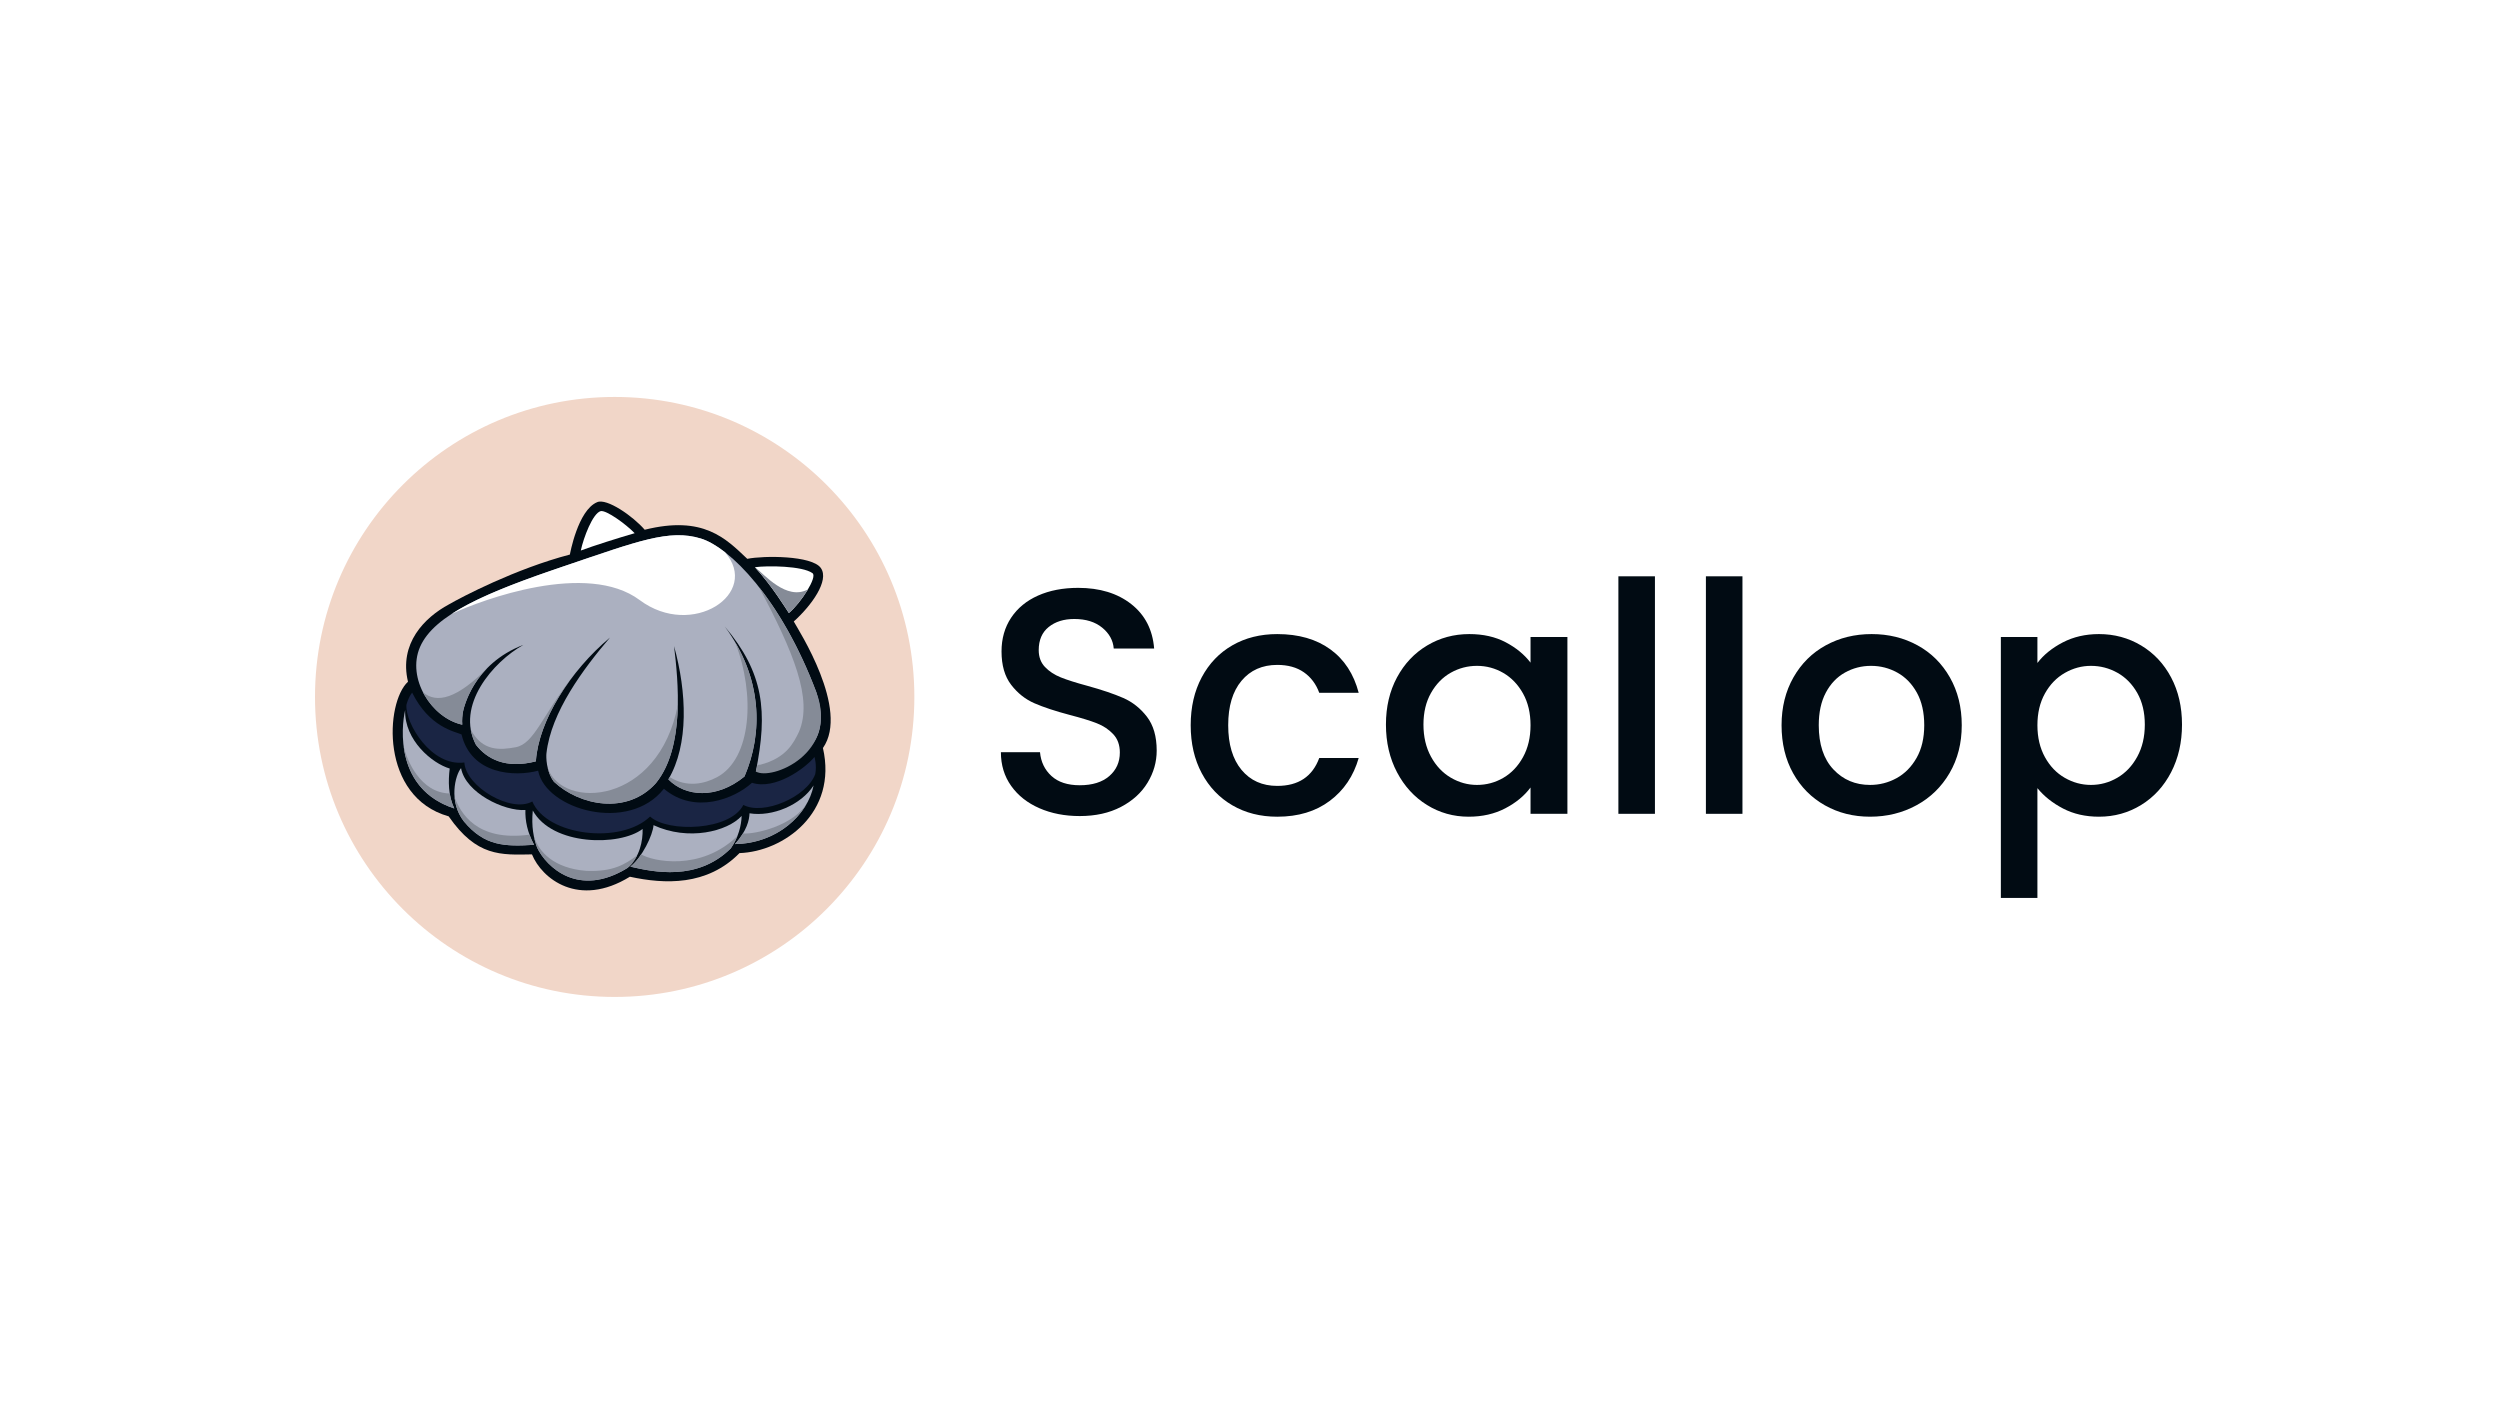
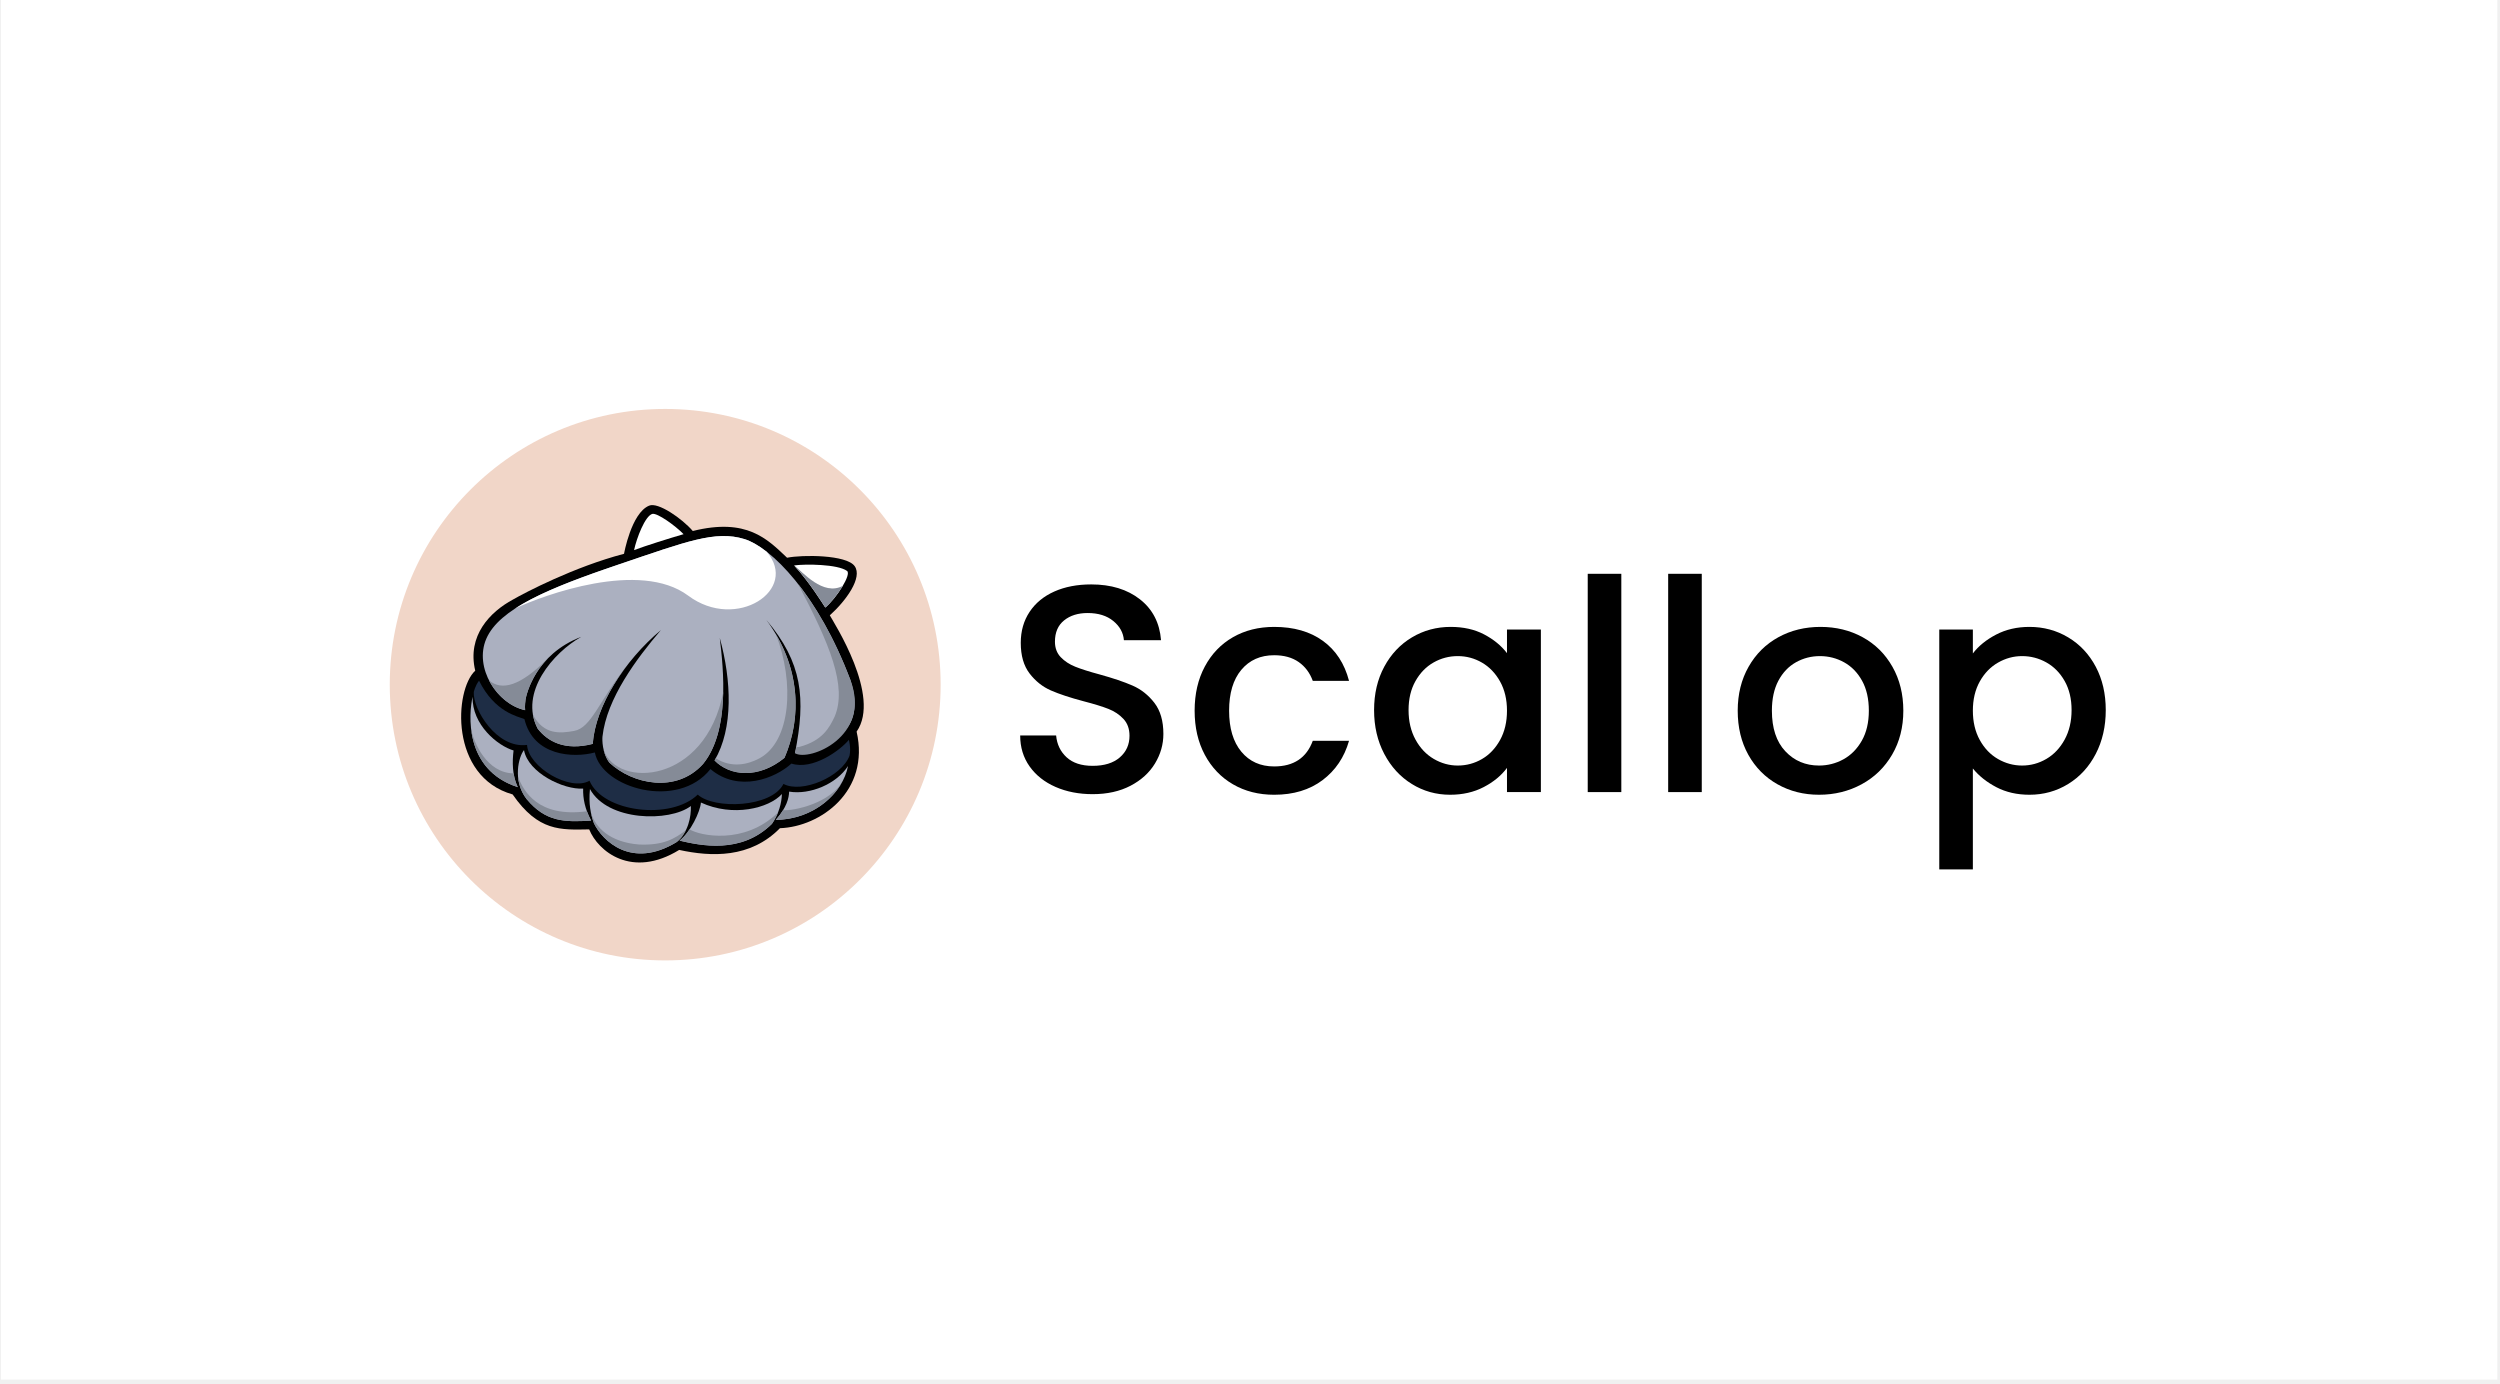
- <svg xmlns="http://www.w3.org/2000/svg" width="500" height="281" viewBox="0 0 500 281" fill="none">
-   <rect width="500" height="281" fill="white" />
-   <path d="M122.936 199.389C156.038 199.389 182.872 172.526 182.872 139.389C182.872 106.252 156.038 79.389 122.936 79.389C89.834 79.389 63 106.252 63 139.389C63 172.526 89.834 199.389 122.936 199.389Z" fill="#F1D6C8" />
-   <path d="M158.754 124.297C162.258 121.158 165.946 116.091 164.16 113.591C162.373 111.091 152.771 111.096 149.455 111.766C145.151 107.69 140.691 103.027 128.94 105.949C126.617 103.251 121.352 99.576 119.422 100.44C115.553 102.049 113.976 110.91 113.976 110.91C103.092 113.766 92.415 119.362 89.786 120.878C84.872 123.524 79.775 128.698 81.598 136.344C77.049 140.519 75.976 159.401 89.735 163.272C95.331 171.352 100.167 170.988 106.394 170.877C108.335 175.68 115.687 181.671 125.976 175.347C132.948 176.857 141.413 177.216 147.9 170.62C156.731 170.313 167.557 162.551 164.587 149.602C169.992 141.89 159.623 125.908 158.754 124.297H158.754Z" fill="#010B13" />
-   <path d="M146.438 169.391C146.367 169.465 146.293 169.54 146.219 169.614C146.293 169.541 146.365 169.467 146.438 169.391Z" fill="white" />
-   <path d="M163.244 138.388C156.154 119.583 145.897 109.459 140.171 107.707C133.852 105.759 127.494 108.271 112.902 113.207C97.433 118.439 86.821 122.898 84.005 129.397C81.285 135.677 86.315 143.607 92.456 144.94C92.359 144.064 92.513 142.814 92.545 142.614C92.715 141.553 94.674 132.783 104.675 128.975C98.633 132.365 91.046 141.088 95.2 148.973C97.376 151.748 101.085 153.839 107.174 152.271C107.709 144.153 114.025 134.178 122.002 127.508C116.695 133.729 110.205 142.401 109.288 150.669C109.215 151.316 109.198 154.259 110.794 156.357C115.857 161.093 125.391 163.085 131.183 156.627C137.018 149.446 135.642 136.153 134.808 129.216C137.37 138.459 137.79 148.935 133.671 155.876C137.046 159.328 143.259 159.912 148.891 155.305C152.628 146.618 152.55 135.51 144.947 125.298C152.797 134.605 153.574 142.314 151.168 154.299C158.444 152.33 166.982 150.213 163.245 138.387L163.244 138.388Z" fill="#ABB0C0" />
-   <path d="M89.941 153.707C86.483 152.698 80.859 148.091 81.027 142.015C80.216 145.585 79.066 157.857 90.859 161.691C89.63 159.147 89.638 156.17 89.941 153.707Z" fill="#ABB0C0" />
-   <path d="M105.08 162C100.868 162.294 93.104 158.573 92.209 153.626C91.071 154.997 89.632 160.253 92.801 164.31C96.923 169.24 100.958 169.328 106.816 168.965C105.463 166.458 105.013 164.087 105.081 162L105.08 162Z" fill="#ABB0C0" />
-   <path d="M148.332 163.187C148.332 163.187 148.332 163.185 148.332 163.184C145.482 166.301 137.654 168.254 130.704 165.033C130.589 166.974 128.399 171.541 126.068 173.327C130.608 174.385 139.447 176.322 146.16 169.672C147.692 167.428 148.257 165.16 148.333 163.186L148.332 163.187Z" fill="#ABB0C0" />
-   <path d="M106.559 162.101C106.242 165.319 106.733 167.649 107.431 169.544C109.268 173.373 115.658 179.638 125.46 173.613C127.976 171.478 128.587 168.125 128.523 165.789C123.885 169.308 110.424 169.157 106.559 162.101Z" fill="#ABB0C0" />
-   <path d="M149.903 162.66V162.661C149.865 164.004 149.391 166.125 146.998 168.812C155.33 168.705 161.585 162.995 162.719 157.087C160.227 160.99 154.457 163.409 149.903 162.66Z" fill="#ABB0C0" />
-   <path d="M107.263 169.062C107.25 169.022 107.236 168.981 107.223 168.94C107.237 168.981 107.25 169.022 107.263 169.062Z" fill="#717071" />
-   <path d="M125.461 173.613C126.337 173.074 126.851 172.194 127.285 171.344C126.835 172.172 126.239 172.952 125.461 173.613Z" fill="#717071" />
-   <path d="M80.712 149.15C81.29 153.877 83.668 159.354 90.859 161.692C90.398 160.737 90.111 159.721 89.948 158.694C84.09 158.591 81.329 152.034 80.712 149.151L80.712 149.15Z" fill="#858B97" />
-   <path d="M90.918 159.46C91.062 161.064 91.601 162.773 92.801 164.31C96.924 169.24 100.958 169.329 106.817 168.965C106.445 168.277 106.144 167.599 105.9 166.934C95.232 168.367 92.111 162.526 90.918 159.46L90.918 159.46Z" fill="#858B97" />
-   <path d="M127.286 171.344C127.333 171.253 127.38 171.161 127.424 171.071C125.024 172.889 122.551 174.398 117.241 174.17C110.802 173.658 107.723 170.401 106.766 167.208C106.804 167.4 106.846 167.586 106.89 167.769C106.901 167.813 106.912 167.857 106.923 167.901C107.013 168.262 107.114 168.608 107.222 168.94C107.236 168.981 107.249 169.022 107.262 169.062C107.317 169.225 107.373 169.386 107.431 169.543C109.267 173.372 115.657 179.638 125.459 173.612C126.239 172.951 126.835 172.172 127.285 171.343L127.286 171.344Z" fill="#858B97" />
-   <path d="M146.16 169.673C146.724 168.847 147.156 168.018 147.482 167.201C140.129 174.363 130.377 172.241 128.245 170.867C127.58 171.859 126.833 172.743 126.069 173.328C130.608 174.386 139.447 176.323 146.16 169.673Z" fill="#858B97" />
-   <path d="M148.592 166.689C148.19 167.349 147.669 168.058 146.997 168.813C153.803 168.725 159.22 164.9 161.596 160.282C159.022 165.144 150.839 166.92 148.592 166.688V166.689Z" fill="#858B97" />
-   <path d="M82.426 138.518C81.556 139.661 81.282 140.999 81.282 140.999C81.061 144.687 86.245 153.357 92.873 152.498C93.155 157.346 102.268 162.686 106.461 160.294C109.358 167.18 124.182 168.959 130.016 163.307C133.544 166.553 146.078 166.167 148.671 160.982C152.657 163.134 161.371 159.41 163.047 154.828C163.401 153.105 162.898 151.391 162.898 151.391C161.094 153.613 155.062 158.064 150.396 156.556C146.896 159.768 138.905 162.946 132.778 157.75C125.722 166.724 109.117 161.908 107.628 154.139C102.983 155.387 94.254 154.968 92.305 146.882C90.863 146.278 85.867 145.438 82.426 138.518Z" fill="#1A2544" />
-   <path d="M116.16 110.107C118.665 109.16 123.863 107.53 126.935 106.64C125.154 104.799 121.243 101.98 120.138 102.223C118.55 102.662 116.712 107.511 116.16 110.107Z" fill="white" />
-   <path d="M150.984 113.442C154.462 117.256 157.212 121.768 157.774 122.605C160.188 120.566 163.529 115.395 162.5 114.637C160.504 113.166 153.452 113.096 150.984 113.442Z" fill="white" />
-   <path d="M111.82 113.574C111.631 113.639 111.442 113.704 111.254 113.768C111.16 113.8 111.067 113.832 110.974 113.864C110.786 113.929 110.599 113.993 110.412 114.058C110.327 114.087 110.243 114.116 110.158 114.145C109.895 114.236 109.633 114.327 109.373 114.418C109.364 114.422 109.355 114.424 109.346 114.428C109.091 114.516 108.838 114.605 108.587 114.694C108.504 114.723 108.423 114.752 108.34 114.781C108.16 114.845 107.98 114.908 107.802 114.972C107.714 115.003 107.626 115.034 107.538 115.066C107.357 115.13 107.177 115.195 106.998 115.259C106.921 115.287 106.844 115.314 106.767 115.342C106.264 115.523 105.767 115.705 105.276 115.886C105.201 115.913 105.127 115.941 105.052 115.969C104.881 116.032 104.709 116.096 104.539 116.16C104.456 116.19 104.374 116.222 104.291 116.252C104.121 116.316 103.951 116.38 103.782 116.444C103.71 116.472 103.638 116.498 103.566 116.526C103.329 116.616 103.093 116.707 102.858 116.796H102.857C102.625 116.886 102.394 116.976 102.165 117.065C102.097 117.092 102.029 117.119 101.962 117.145C101.798 117.21 101.635 117.274 101.472 117.339C101.397 117.369 101.322 117.399 101.247 117.429C101.085 117.493 100.926 117.557 100.767 117.622C100.701 117.649 100.634 117.676 100.567 117.703C100.124 117.883 99.688 118.063 99.259 118.244C99.198 118.27 99.136 118.296 99.076 118.322C98.921 118.387 98.768 118.452 98.615 118.518C98.547 118.547 98.478 118.577 98.41 118.607C98.258 118.672 98.107 118.738 97.958 118.804C97.898 118.829 97.839 118.855 97.781 118.881C97.369 119.063 96.965 119.244 96.569 119.427C96.513 119.453 96.456 119.479 96.399 119.506C96.257 119.572 96.116 119.637 95.975 119.704C95.912 119.733 95.85 119.763 95.787 119.793C95.648 119.86 95.509 119.926 95.372 119.992C95.318 120.019 95.263 120.045 95.209 120.071C94.832 120.255 94.462 120.439 94.1 120.625C94.049 120.651 93.998 120.678 93.947 120.704C93.817 120.771 93.687 120.839 93.56 120.905C93.503 120.936 93.446 120.966 93.389 120.996C93.261 121.064 93.135 121.132 93.009 121.2C92.961 121.226 92.912 121.252 92.864 121.278C92.522 121.465 92.188 121.654 91.862 121.843C91.816 121.871 91.769 121.898 91.723 121.925C91.606 121.994 91.49 122.062 91.376 122.131C91.325 122.162 91.274 122.193 91.224 122.223C91.109 122.293 90.995 122.363 90.882 122.433C90.84 122.459 90.796 122.486 90.754 122.512C90.6 122.609 90.449 122.705 90.299 122.803C96.454 119.899 117.437 112.171 127.942 120.018C138.446 127.865 152.206 118.69 144.982 110.43C143.188 109.036 141.548 108.129 140.171 107.707C133.852 105.759 127.494 108.271 112.901 113.207C112.627 113.3 112.355 113.392 112.084 113.484C111.996 113.515 111.908 113.544 111.82 113.574Z" fill="white" />
-   <path d="M114.64 135.208C108.488 142.961 106.891 148.766 103.118 149.45C100.109 149.995 96.503 150.365 94.155 145.925C94.33 146.946 94.668 147.967 95.199 148.974C97.375 151.748 101.083 153.84 107.173 152.272C107.527 146.899 110.415 140.712 114.64 135.208H114.64Z" fill="#858B97" />
-   <path d="M109.537 153.573C109.757 154.499 110.139 155.5 110.793 156.358C115.856 161.094 125.39 163.086 131.181 156.627C134.454 152.6 135.458 146.652 135.562 140.979C131.718 161.063 112.462 162.036 109.537 153.573Z" fill="#858B97" />
-   <path d="M149.314 154.259C149.382 154.084 149.45 153.908 149.515 153.73C149.554 153.622 149.591 153.514 149.629 153.405C149.685 153.246 149.741 153.086 149.794 152.924C149.833 152.807 149.871 152.689 149.909 152.57C149.958 152.417 150.006 152.262 150.053 152.108C150.09 151.984 150.127 151.859 150.162 151.735C150.206 151.584 150.248 151.433 150.288 151.282C150.324 151.153 150.358 151.023 150.391 150.893C150.429 150.745 150.465 150.596 150.501 150.447C150.533 150.313 150.565 150.179 150.595 150.044C150.628 149.898 150.659 149.75 150.689 149.603C150.718 149.465 150.748 149.327 150.775 149.188C150.802 149.045 150.827 148.901 150.853 148.758C150.878 148.613 150.906 148.469 150.929 148.323C150.949 148.2 150.966 148.075 150.984 147.951C151.035 147.61 151.08 147.268 151.119 146.923C151.13 146.827 151.143 146.732 151.153 146.636C151.171 146.455 151.186 146.273 151.201 146.092C151.211 145.982 151.221 145.872 151.229 145.762C151.242 145.58 151.252 145.397 151.262 145.214C151.268 145.104 151.274 144.994 151.279 144.884C151.287 144.698 151.292 144.512 151.296 144.326C151.299 144.218 151.301 144.111 151.303 144.003C151.305 143.812 151.305 143.621 151.303 143.429C151.302 143.327 151.301 143.225 151.299 143.123C151.295 142.925 151.29 142.726 151.281 142.527C151.277 142.435 151.273 142.343 151.268 142.25C151.257 142.04 151.246 141.83 151.231 141.619C151.226 141.545 151.219 141.472 151.213 141.399C151.194 141.168 151.175 140.938 151.151 140.706C151.148 140.68 151.145 140.653 151.142 140.627C151.022 139.5 150.834 138.365 150.572 137.225C150.57 137.215 150.568 137.205 150.566 137.196C150.506 136.936 150.441 136.675 150.373 136.415C150.362 136.372 150.351 136.328 150.34 136.285C150.274 136.037 150.204 135.788 150.131 135.54C150.116 135.486 150.1 135.432 150.084 135.377C150.01 135.132 149.933 134.887 149.853 134.642C149.835 134.587 149.817 134.532 149.799 134.478C149.716 134.229 149.629 133.98 149.539 133.732C149.522 133.686 149.506 133.641 149.489 133.596C149.393 133.336 149.294 133.076 149.191 132.817C149.182 132.795 149.173 132.774 149.164 132.752C148.58 131.3 147.867 129.849 147.016 128.41C151.151 138.997 150.28 151.791 143.399 155.439C140.893 156.768 137.38 157.582 133.938 155.41C133.937 155.41 133.936 155.41 133.935 155.409C133.849 155.566 133.762 155.723 133.671 155.877C137.046 159.329 143.259 159.912 148.891 155.306C149.002 155.047 149.11 154.787 149.214 154.524C149.249 154.436 149.281 154.348 149.315 154.259H149.314Z" fill="#858B97" />
-   <path d="M163.244 138.388C159.882 129.47 155.807 122.506 151.841 117.46C158.724 130.526 162.6 139.783 159.792 146.371C158.713 148.611 157.247 151.593 152.083 152.94C151.993 152.967 151.578 152.936 151.501 152.972C151.426 153.377 151.25 153.883 151.167 154.298C154.188 156.187 167.924 150.752 163.244 138.387V138.388Z" fill="#858B97" />
-   <path d="M161.582 117.884C157.284 120.187 152.845 114.849 150.984 113.442C154.462 117.256 157.212 121.768 157.774 122.605C159.044 121.532 160.57 119.592 161.582 117.884Z" fill="#858B97" />
-   <path d="M97.462 133.613C91.439 139.708 87.367 140.806 84.591 138.44C86.228 141.648 89.184 144.23 92.455 144.94C92.358 144.064 92.512 142.814 92.544 142.614C92.661 141.885 93.623 137.512 97.462 133.613Z" fill="#858B97" />
-   <path d="M207.874 161.64C205.479 160.591 203.598 159.105 202.231 157.178C200.863 155.253 200.179 153.006 200.179 150.438H208.002C208.172 152.364 208.932 153.948 210.278 155.188C211.624 156.43 213.516 157.049 215.952 157.049C218.475 157.049 220.441 156.44 221.852 155.22C223.262 154 223.968 152.428 223.968 150.502C223.968 149.004 223.529 147.784 222.653 146.843C221.777 145.902 220.686 145.175 219.382 144.661C218.078 144.148 216.272 143.592 213.964 142.992C211.057 142.222 208.695 141.441 206.878 140.649C205.061 139.858 203.511 138.627 202.23 136.958C200.947 135.289 200.306 133.065 200.306 130.282C200.306 127.715 200.947 125.468 202.23 123.542C203.511 121.617 205.307 120.14 207.615 119.113C209.924 118.086 212.595 117.572 215.631 117.572C219.948 117.572 223.486 118.653 226.243 120.814C229.001 122.975 230.528 125.939 230.828 129.704H222.748C222.62 128.078 221.851 126.687 220.44 125.531C219.029 124.376 217.17 123.798 214.861 123.798C212.766 123.798 211.056 124.334 209.732 125.403C208.406 126.473 207.744 128.014 207.744 130.025C207.744 131.395 208.16 132.518 208.994 133.395C209.827 134.272 210.885 134.968 212.168 135.481C213.451 135.995 215.203 136.552 217.425 137.15C220.375 137.963 222.78 138.777 224.639 139.589C226.499 140.403 228.08 141.654 229.384 143.345C230.687 145.036 231.339 147.293 231.339 150.117C231.339 152.386 230.731 154.525 229.512 156.536C228.294 158.548 226.519 160.163 224.19 161.382C221.859 162.602 219.113 163.212 215.95 163.212C212.957 163.212 210.264 162.688 207.871 161.639L207.874 161.64Z" fill="#010B13" />
-   <path d="M240.351 135.45C241.826 132.69 243.866 130.562 246.474 129.063C249.081 127.566 252.074 126.817 255.451 126.817C259.726 126.817 263.264 127.834 266.064 129.866C268.864 131.899 270.755 134.799 271.739 138.564H263.852C263.21 136.81 262.185 135.441 260.773 134.456C259.363 133.472 257.589 132.98 255.451 132.98C252.458 132.98 250.075 134.039 248.301 136.157C246.527 138.276 245.641 141.24 245.641 145.047C245.641 148.855 246.527 151.83 248.301 153.97C250.075 156.11 252.458 157.18 255.451 157.18C259.682 157.18 262.482 155.318 263.852 151.595H271.739C270.713 155.189 268.789 158.046 265.968 160.165C263.146 162.283 259.64 163.342 255.451 163.342C252.074 163.342 249.081 162.583 246.474 161.063C243.866 159.545 241.825 157.405 240.351 154.644C238.876 151.884 238.139 148.685 238.139 145.047C238.139 141.409 238.876 138.211 240.351 135.451V135.45Z" fill="#010B13" />
-   <path d="M279.4 135.482C280.875 132.744 282.884 130.614 285.427 129.095C287.97 127.576 290.781 126.816 293.86 126.816C296.638 126.816 299.064 127.362 301.137 128.453C303.21 129.544 304.867 130.903 306.107 132.529V127.394H313.481V162.763H306.107V157.5C304.867 159.168 303.179 160.56 301.041 161.672C298.903 162.784 296.466 163.341 293.731 163.341C290.696 163.341 287.917 162.56 285.396 160.998C282.873 159.436 280.875 157.253 279.4 154.45C277.925 151.648 277.188 148.47 277.188 144.918C277.188 141.366 277.925 138.221 279.4 135.482ZM304.601 138.691C303.595 136.894 302.281 135.525 300.657 134.583C299.032 133.642 297.28 133.171 295.399 133.171C293.518 133.171 291.765 133.632 290.141 134.551C288.516 135.472 287.201 136.82 286.197 138.596C285.193 140.372 284.691 142.479 284.691 144.918C284.691 147.357 285.193 149.498 286.197 151.337C287.201 153.178 288.527 154.579 290.173 155.542C291.818 156.505 293.561 156.986 295.399 156.986C297.28 156.986 299.032 156.516 300.657 155.574C302.281 154.633 303.595 153.253 304.601 151.433C305.604 149.615 306.107 147.486 306.107 145.047C306.107 142.608 305.604 140.488 304.601 138.691Z" fill="#010B13" />
-   <path d="M330.987 115.262V162.763H323.677V115.262H330.987Z" fill="#010B13" />
-   <path d="M348.491 115.262V162.763H341.181V115.262H348.491Z" fill="#010B13" />
-   <path d="M364.97 161.062C362.278 159.544 360.16 157.403 358.622 154.643C357.083 151.883 356.313 148.684 356.313 145.046C356.313 141.452 357.104 138.264 358.686 135.482C360.267 132.701 362.426 130.561 365.162 129.063C367.898 127.565 370.954 126.816 374.332 126.816C377.709 126.816 380.765 127.565 383.501 129.063C386.237 130.561 388.396 132.701 389.978 135.482C391.559 138.264 392.35 141.452 392.35 145.046C392.35 148.641 391.538 151.829 389.914 154.61C388.289 157.393 386.077 159.544 383.277 161.061C380.477 162.581 377.388 163.34 374.012 163.34C370.677 163.34 367.663 162.581 364.97 161.061L364.97 161.062ZM379.302 155.638C380.946 154.739 382.283 153.391 383.309 151.594C384.335 149.796 384.848 147.614 384.848 145.046C384.848 142.478 384.356 140.307 383.373 138.531C382.389 136.756 381.086 135.418 379.462 134.519C377.837 133.62 376.084 133.171 374.204 133.171C372.323 133.171 370.58 133.62 368.978 134.519C367.375 135.418 366.102 136.756 365.163 138.531C364.222 140.307 363.752 142.479 363.752 145.046C363.752 148.856 364.724 151.797 366.67 153.873C368.615 155.949 371.063 156.986 374.012 156.986C375.892 156.986 377.656 156.537 379.302 155.638L379.302 155.638Z" fill="#010B13" />
-   <path d="M412.548 128.485C414.685 127.373 417.101 126.816 419.794 126.816C422.872 126.816 425.682 127.576 428.226 129.095C430.769 130.614 432.768 132.744 434.222 135.482C435.675 138.221 436.401 141.366 436.401 144.918C436.401 148.47 435.674 151.648 434.222 154.45C432.768 157.254 430.769 159.436 428.226 160.998C425.682 162.56 422.872 163.341 419.794 163.341C417.101 163.341 414.706 162.795 412.612 161.704C410.517 160.613 408.807 159.255 407.482 157.628V179.581H400.172V127.394H407.482V132.593C408.722 130.968 410.41 129.598 412.548 128.485ZM427.456 138.595C426.451 136.82 425.126 135.472 423.481 134.551C421.835 133.631 420.071 133.171 418.191 133.171C416.352 133.171 414.61 133.642 412.965 134.583C411.319 135.524 409.994 136.893 408.989 138.691C407.984 140.488 407.483 142.606 407.483 145.046C407.483 147.485 407.984 149.614 408.989 151.432C409.994 153.252 411.319 154.632 412.965 155.573C414.61 156.515 416.352 156.985 418.191 156.985C420.071 156.985 421.835 156.504 423.481 155.541C425.126 154.578 426.452 153.177 427.456 151.336C428.461 149.497 428.963 147.357 428.963 144.917C428.963 142.478 428.461 140.371 427.456 138.595V138.595Z" fill="#010B13" />
+ <svg xmlns="http://www.w3.org/2000/svg" width="544" height="301" viewBox="0 0 544 301" fill="none">
+   <rect width="543.208" height="300.194" transform="translate(0.208252)" fill="white" />
+   <path d="M144.748 208.986C177.85 208.986 204.684 182.123 204.684 148.986C204.684 115.849 177.85 88.986 144.748 88.986C111.647 88.986 84.812 115.849 84.812 148.986C84.812 182.123 111.647 208.986 144.748 208.986Z" fill="#F1D6C8" />
+   <path d="M180.566 133.894C184.071 130.755 187.758 125.688 185.972 123.188C184.186 120.688 174.583 120.693 171.267 121.363C166.964 117.287 162.504 112.624 150.752 115.546C148.429 112.848 143.165 109.173 141.235 110.037C137.365 111.646 135.788 120.507 135.788 120.507C124.905 123.363 114.227 128.959 111.598 130.475C106.685 133.121 101.588 138.295 103.41 145.941C98.861 150.116 97.789 168.997 111.548 172.869C117.144 180.949 121.98 180.584 128.207 180.474C130.148 185.277 137.499 191.268 147.789 184.944C154.761 186.454 163.226 186.813 169.713 180.217C178.544 179.91 189.37 172.148 186.4 159.199C191.804 151.487 181.436 135.505 180.567 133.894H180.566Z" fill="black" />
+   <path d="M168.251 178.988C168.18 179.062 168.106 179.137 168.031 179.211C168.105 179.138 168.178 179.063 168.251 178.988Z" fill="white" />
+   <path d="M185.056 147.985C177.966 129.18 167.709 119.056 161.984 117.304C155.665 115.356 149.307 117.868 134.714 122.804C119.245 128.036 108.633 132.495 105.818 138.994C103.098 145.274 108.128 153.204 114.269 154.537C114.172 153.661 114.326 152.411 114.358 152.211C114.527 151.15 116.486 142.38 126.487 138.572C120.445 141.962 112.858 150.685 117.012 158.57C119.189 161.345 122.897 163.436 128.987 161.868C129.522 153.75 135.837 143.774 143.815 137.105C138.507 143.326 132.017 151.998 131.101 160.266C131.028 160.913 131.01 163.856 132.606 165.954C137.67 170.69 147.203 172.682 152.995 166.223C158.83 159.043 157.455 145.75 156.621 138.813C159.183 148.056 159.602 158.532 155.484 165.473C158.859 168.925 165.071 169.509 170.704 164.902C174.44 156.215 174.363 145.107 166.759 134.895C174.609 144.202 175.387 151.91 172.981 163.895C180.256 161.927 188.795 159.81 185.057 147.984L185.056 147.985Z" fill="#ABB0C0" />
+   <path d="M111.753 163.304C108.296 162.295 102.672 157.688 102.839 151.612C102.028 155.182 100.879 167.454 112.671 171.288C111.442 168.744 111.451 165.767 111.753 163.304Z" fill="#ABB0C0" />
+   <path d="M126.892 171.596C122.68 171.891 114.916 168.17 114.022 163.223C112.884 164.593 111.445 169.85 114.613 173.907C118.736 178.837 122.77 178.925 128.629 178.562C127.275 176.055 126.825 173.684 126.893 171.597L126.892 171.596Z" fill="#ABB0C0" />
+   <path d="M170.144 172.784C170.144 172.784 170.144 172.782 170.144 172.781C167.295 175.898 159.466 177.851 152.516 174.63C152.402 176.571 150.211 181.138 147.881 182.924C152.42 183.982 161.259 185.919 167.973 179.269C169.504 177.025 170.069 174.757 170.145 172.782L170.144 172.784Z" fill="#ABB0C0" />
+   <path d="M128.371 171.698C128.054 174.916 128.545 177.246 129.244 179.141C131.08 182.97 137.47 189.235 147.272 183.21C149.788 181.075 150.4 177.722 150.335 175.386C145.698 178.905 132.236 178.753 128.371 171.698Z" fill="#ABB0C0" />
+   <path d="M171.715 172.257V172.258C171.678 173.601 171.203 175.722 168.81 178.409C177.143 178.302 183.398 172.592 184.531 166.684C182.04 170.587 176.269 173.006 171.715 172.257Z" fill="#ABB0C0" />
+   <path d="M129.076 178.659C129.062 178.619 129.049 178.578 129.036 178.537C129.049 178.578 129.062 178.619 129.076 178.659Z" fill="#717071" />
+   <path d="M147.273 183.21C148.149 182.671 148.664 181.791 149.097 180.94C148.647 181.769 148.052 182.548 147.273 183.21Z" fill="#717071" />
+   <path d="M102.525 158.747C103.102 163.474 105.48 168.951 112.671 171.289C112.21 170.334 111.923 169.318 111.76 168.291C105.902 168.188 103.141 161.631 102.524 158.748L102.525 158.747Z" fill="#858B97" />
+   <path d="M112.73 169.057C112.875 170.661 113.413 172.37 114.614 173.907C118.736 178.837 122.771 178.926 128.629 178.562C128.257 177.874 127.956 177.195 127.713 176.531C117.045 177.964 113.923 172.123 112.731 169.057L112.73 169.057Z" fill="#858B97" />
+   <path d="M149.099 180.941C149.145 180.85 149.192 180.758 149.237 180.668C146.836 182.486 144.364 183.995 139.054 183.767C132.614 183.255 129.536 179.998 128.578 176.805C128.616 176.997 128.659 177.183 128.703 177.366C128.713 177.41 128.724 177.454 128.735 177.498C128.825 177.859 128.926 178.205 129.035 178.537C129.048 178.578 129.061 178.619 129.075 178.659C129.129 178.822 129.185 178.983 129.243 179.14C131.08 182.969 137.47 189.235 147.272 183.209C148.051 182.548 148.647 181.769 149.098 180.94L149.099 180.941Z" fill="#858B97" />
+   <path d="M167.973 179.27C168.537 178.443 168.969 177.615 169.294 176.798C161.942 183.96 152.189 181.838 150.058 180.464C149.393 181.456 148.645 182.34 147.881 182.925C152.421 183.982 161.259 185.92 167.973 179.27Z" fill="#858B97" />
+   <path d="M170.404 176.286C170.002 176.946 169.482 177.655 168.81 178.409C175.615 178.322 181.033 174.497 183.408 169.879C180.835 174.741 172.652 176.517 170.404 176.285V176.286Z" fill="#858B97" />
+   <path d="M104.238 148.115C103.369 149.258 103.095 150.596 103.095 150.596C102.874 154.284 108.057 162.954 114.685 162.095C114.967 166.943 124.08 172.283 128.274 169.891C131.171 176.777 145.994 178.556 151.829 172.904C155.357 176.15 167.89 175.764 170.483 170.579C174.47 172.731 183.183 169.007 184.86 164.425C185.213 162.702 184.71 160.988 184.71 160.988C182.906 163.21 176.875 167.661 172.208 166.153C168.709 169.365 160.718 172.543 154.59 167.347C147.534 176.321 130.929 171.505 129.44 163.736C124.796 164.984 116.066 164.565 114.117 156.479C112.676 155.875 107.68 155.035 104.238 148.115Z" fill="#1E2D45" />
+   <path d="M137.972 119.704C140.478 118.756 145.676 117.127 148.747 116.237C146.966 114.396 143.055 111.577 141.951 111.82C140.363 112.259 138.525 117.108 137.972 119.704Z" fill="white" />
+   <path d="M172.797 123.039C176.274 126.853 179.025 131.365 179.587 132.202C182 130.163 185.341 124.991 184.312 124.234C182.317 122.763 175.264 122.693 172.797 123.039Z" fill="white" />
+   <path d="M133.633 123.171C133.443 123.236 133.254 123.301 133.066 123.365C132.973 123.397 132.88 123.429 132.786 123.461C132.599 123.526 132.411 123.59 132.224 123.655C132.14 123.684 132.055 123.713 131.971 123.742C131.708 123.833 131.445 123.924 131.185 124.015C131.176 124.019 131.167 124.021 131.158 124.025C130.904 124.113 130.65 124.202 130.399 124.291C130.316 124.32 130.235 124.349 130.153 124.378C129.972 124.442 129.792 124.505 129.614 124.569C129.526 124.6 129.438 124.631 129.35 124.663C129.17 124.727 128.99 124.792 128.811 124.856C128.734 124.884 128.656 124.911 128.58 124.939C128.076 125.12 127.579 125.302 127.089 125.483C127.014 125.51 126.939 125.538 126.865 125.566C126.693 125.629 126.522 125.693 126.352 125.757C126.269 125.787 126.186 125.819 126.104 125.849C125.933 125.913 125.764 125.977 125.595 126.041C125.523 126.069 125.451 126.095 125.379 126.123C125.141 126.213 124.905 126.304 124.671 126.393H124.67C124.437 126.483 124.206 126.573 123.977 126.662C123.909 126.689 123.842 126.715 123.774 126.742C123.61 126.807 123.447 126.871 123.285 126.936C123.209 126.966 123.134 126.996 123.059 127.026C122.898 127.09 122.738 127.154 122.579 127.219C122.513 127.246 122.446 127.272 122.38 127.3C121.936 127.48 121.5 127.66 121.071 127.841C121.01 127.867 120.949 127.893 120.888 127.919C120.733 127.984 120.58 128.049 120.428 128.115C120.359 128.144 120.291 128.174 120.222 128.203C120.071 128.269 119.919 128.335 119.77 128.4C119.711 128.426 119.652 128.452 119.593 128.478C119.182 128.659 118.778 128.841 118.382 129.024C118.325 129.05 118.269 129.076 118.212 129.103C118.069 129.168 117.928 129.234 117.788 129.301C117.725 129.33 117.662 129.36 117.599 129.39C117.46 129.456 117.321 129.523 117.184 129.589C117.13 129.616 117.075 129.642 117.021 129.668C116.644 129.852 116.274 130.036 115.912 130.222C115.861 130.248 115.81 130.275 115.759 130.301C115.629 130.368 115.5 130.435 115.372 130.502C115.315 130.533 115.258 130.563 115.201 130.593C115.074 130.661 114.947 130.728 114.822 130.797C114.773 130.823 114.725 130.849 114.677 130.875C114.334 131.062 114.001 131.251 113.675 131.44C113.628 131.467 113.582 131.495 113.535 131.522C113.418 131.591 113.302 131.659 113.188 131.728C113.137 131.759 113.087 131.789 113.036 131.82C112.921 131.89 112.807 131.96 112.694 132.03C112.652 132.056 112.608 132.083 112.567 132.109C112.413 132.206 112.261 132.302 112.112 132.4C118.266 129.496 139.249 121.768 149.754 129.615C160.259 137.462 174.018 128.287 166.795 120.027C165.001 118.632 163.36 117.725 161.983 117.304C155.664 115.356 149.306 117.868 134.714 122.804C134.44 122.897 134.167 122.989 133.896 123.081C133.808 123.112 133.721 123.141 133.633 123.171Z" fill="white" />
+   <path d="M136.452 144.805C130.3 152.557 128.703 158.363 124.93 159.047C121.921 159.592 118.316 159.962 115.967 155.522C116.142 156.543 116.481 157.564 117.011 158.571C119.188 161.345 122.896 163.437 128.985 161.869C129.34 156.496 132.228 150.309 136.453 144.805H136.452Z" fill="#858B97" />
+   <path d="M131.349 163.17C131.569 164.096 131.952 165.096 132.605 165.955C137.669 170.691 147.202 172.683 152.994 166.224C156.266 162.197 157.27 156.249 157.374 150.576C153.53 170.66 134.275 171.633 131.349 163.17Z" fill="#858B97" />
+   <path d="M171.127 163.856C171.195 163.68 171.262 163.505 171.327 163.327C171.366 163.219 171.403 163.111 171.441 163.002C171.498 162.843 171.553 162.682 171.607 162.521C171.646 162.404 171.683 162.286 171.721 162.167C171.77 162.014 171.819 161.859 171.866 161.705C171.903 161.581 171.939 161.456 171.975 161.332C172.018 161.181 172.06 161.03 172.101 160.879C172.136 160.75 172.17 160.62 172.203 160.49C172.241 160.342 172.278 160.193 172.313 160.044C172.345 159.91 172.377 159.776 172.407 159.641C172.44 159.495 172.471 159.347 172.502 159.2C172.531 159.062 172.56 158.924 172.587 158.785C172.615 158.642 172.639 158.498 172.665 158.355C172.691 158.21 172.718 158.066 172.741 157.92C172.762 157.797 172.778 157.672 172.797 157.548C172.847 157.207 172.893 156.864 172.932 156.52C172.942 156.424 172.955 156.329 172.965 156.233C172.983 156.052 172.998 155.87 173.014 155.688C173.023 155.579 173.033 155.469 173.041 155.359C173.055 155.177 173.064 154.994 173.074 154.811C173.08 154.701 173.087 154.591 173.092 154.481C173.099 154.295 173.104 154.109 173.109 153.923C173.111 153.815 173.114 153.708 173.115 153.6C173.117 153.409 173.117 153.218 173.116 153.026C173.114 152.924 173.113 152.822 173.111 152.72C173.107 152.522 173.102 152.323 173.094 152.124C173.09 152.032 173.085 151.939 173.08 151.847C173.07 151.637 173.059 151.426 173.043 151.216C173.038 151.142 173.031 151.069 173.025 150.996C173.007 150.765 172.987 150.535 172.963 150.303C172.961 150.277 172.957 150.25 172.954 150.224C172.834 149.097 172.646 147.962 172.385 146.822C172.382 146.812 172.381 146.802 172.378 146.793C172.318 146.533 172.253 146.272 172.186 146.011C172.174 145.968 172.164 145.925 172.152 145.882C172.086 145.634 172.016 145.385 171.944 145.137C171.928 145.083 171.912 145.029 171.896 144.974C171.823 144.729 171.746 144.484 171.665 144.239C171.648 144.184 171.629 144.129 171.611 144.075C171.528 143.826 171.442 143.577 171.352 143.328C171.335 143.283 171.318 143.238 171.301 143.193C171.205 142.933 171.107 142.673 171.003 142.414C170.995 142.392 170.985 142.371 170.977 142.349C170.392 140.897 169.679 139.446 168.829 138.007C172.964 148.594 172.092 161.388 165.212 165.036C162.706 166.365 159.193 167.179 155.751 165.007C155.75 165.007 155.749 165.007 155.748 165.006C155.661 165.163 155.575 165.32 155.484 165.474C158.859 168.926 165.071 169.509 170.704 164.903C170.815 164.644 170.922 164.384 171.026 164.121C171.061 164.033 171.094 163.944 171.128 163.856H171.127Z" fill="#858B97" />
+   <path d="M185.056 147.985C181.694 139.067 177.619 132.103 173.654 127.057C180.536 140.123 184.412 149.38 181.604 155.968C180.526 158.208 179.059 161.19 173.896 162.537C173.806 162.564 173.39 162.533 173.313 162.569C173.238 162.973 173.063 163.48 172.979 163.895C176 165.784 189.736 160.349 185.056 147.984V147.985Z" fill="#858B97" />
+   <path d="M183.394 127.481C179.096 129.784 174.658 124.446 172.797 123.039C176.274 126.853 179.024 131.365 179.586 132.201C180.856 131.129 182.382 129.189 183.394 127.481Z" fill="#858B97" />
+   <path d="M119.274 143.21C113.252 149.305 109.179 150.403 106.403 148.036C108.04 151.245 110.996 153.827 114.267 154.537C114.17 153.661 114.324 152.411 114.357 152.211C114.473 151.482 115.435 147.109 119.274 143.21Z" fill="#858B97" />
+   <path d="M229.686 171.237C227.291 170.188 225.411 168.701 224.044 166.775C222.675 164.85 221.991 162.603 221.991 160.035H229.814C229.984 161.961 230.744 163.545 232.09 164.785C233.437 166.027 235.328 166.646 237.765 166.646C240.287 166.646 242.253 166.037 243.664 164.817C245.074 163.597 245.78 162.025 245.78 160.099C245.78 158.601 245.341 157.381 244.465 156.44C243.589 155.499 242.498 154.771 241.195 154.258C239.89 153.744 238.085 153.189 235.777 152.589C232.869 151.819 230.507 151.038 228.691 150.246C226.873 149.455 225.324 148.224 224.042 146.555C222.759 144.886 222.118 142.661 222.118 139.879C222.118 137.312 222.759 135.065 224.042 133.139C225.324 131.213 227.12 129.737 229.428 128.71C231.736 127.683 234.407 127.169 237.443 127.169C241.761 127.169 245.298 128.25 248.055 130.411C250.813 132.572 252.341 135.536 252.64 139.301H244.561C244.432 137.675 243.664 136.284 242.252 135.128C240.842 133.973 238.982 133.395 236.674 133.395C234.578 133.395 232.868 133.931 231.544 135C230.218 136.07 229.556 137.611 229.556 139.622C229.556 140.992 229.973 142.115 230.806 142.992C231.64 143.869 232.698 144.565 233.98 145.078C235.263 145.592 237.015 146.149 239.238 146.747C242.188 147.56 244.592 148.373 246.451 149.186C248.311 150 249.892 151.251 251.197 152.942C252.5 154.633 253.152 156.89 253.152 159.714C253.152 161.983 252.543 164.122 251.324 166.133C250.106 168.145 248.331 169.76 246.002 170.979C243.671 172.199 240.925 172.809 237.763 172.809C234.77 172.809 232.077 172.285 229.683 171.236L229.686 171.237Z" fill="black" />
+   <path d="M262.163 145.047C263.638 142.287 265.678 140.159 268.286 138.66C270.893 137.163 273.886 136.414 277.263 136.414C281.538 136.414 285.076 137.431 287.876 139.463C290.676 141.496 292.567 144.396 293.551 148.161H285.664C285.023 146.407 283.997 145.038 282.585 144.053C281.175 143.069 279.401 142.577 277.263 142.577C274.27 142.577 271.888 143.636 270.113 145.754C268.339 147.872 267.453 150.837 267.453 154.644C267.453 158.452 268.339 161.427 270.113 163.567C271.888 165.707 274.271 166.777 277.263 166.777C281.495 166.777 284.295 164.915 285.664 161.192H293.551C292.525 164.786 290.601 167.643 287.78 169.762C284.959 171.88 281.453 172.939 277.263 172.939C273.886 172.939 270.893 172.18 268.286 170.66C265.678 169.142 263.638 167.002 262.163 164.241C260.688 161.481 259.951 158.282 259.951 154.644C259.951 151.006 260.688 147.808 262.163 145.048V145.047Z" fill="black" />
+   <path d="M301.213 145.079C302.687 142.341 304.697 140.211 307.24 138.692C309.783 137.173 312.594 136.413 315.672 136.413C318.45 136.413 320.876 136.959 322.95 138.05C325.023 139.141 326.679 140.5 327.92 142.126V136.991H335.294V172.36H327.92V167.097C326.679 168.765 324.991 170.157 322.854 171.269C320.716 172.381 318.278 172.938 315.544 172.938C312.508 172.938 309.73 172.157 307.208 170.595C304.685 169.033 302.687 166.85 301.213 164.047C299.737 161.245 299 158.067 299 154.515C299 150.963 299.737 147.818 301.213 145.079ZM326.413 148.288C325.408 146.491 324.094 145.122 322.469 144.18C320.844 143.239 319.092 142.768 317.211 142.768C315.331 142.768 313.577 143.229 311.954 144.148C310.328 145.069 309.014 146.417 308.01 148.193C307.005 149.969 306.503 152.076 306.503 154.515C306.503 156.954 307.005 159.095 308.01 160.934C309.014 162.775 310.339 164.176 311.985 165.139C313.63 166.102 315.373 166.583 317.211 166.583C319.092 166.583 320.844 166.113 322.469 165.171C324.093 164.23 325.408 162.85 326.413 161.03C327.417 159.212 327.92 157.083 327.92 154.644C327.92 152.205 327.417 150.085 326.413 148.288Z" fill="black" />
+   <path d="M352.799 124.859V172.36H345.489V124.859H352.799Z" fill="black" />
+   <path d="M370.303 124.859V172.36H362.994V124.859H370.303Z" fill="black" />
+   <path d="M386.782 170.659C384.09 169.141 381.973 167 380.434 164.24C378.895 161.48 378.126 158.281 378.126 154.643C378.126 151.049 378.916 147.861 380.498 145.079C382.079 142.298 384.239 140.158 386.975 138.66C389.71 137.162 392.766 136.413 396.144 136.413C399.521 136.413 402.577 137.162 405.314 138.66C408.049 140.158 410.208 142.298 411.79 145.079C413.371 147.861 414.163 151.049 414.163 154.643C414.163 158.237 413.35 161.426 411.726 164.207C410.101 166.99 407.889 169.141 405.09 170.658C402.289 172.178 399.2 172.937 395.824 172.937C392.49 172.937 389.476 172.178 386.783 170.658L386.782 170.659ZM401.114 165.235C402.759 164.336 404.096 162.988 405.121 161.191C406.147 159.393 406.66 157.211 406.66 154.643C406.66 152.075 406.169 149.904 405.186 148.128C404.202 146.353 402.898 145.015 401.274 144.116C399.649 143.217 397.897 142.768 396.016 142.768C394.136 142.768 392.393 143.217 390.79 144.116C389.187 145.015 387.915 146.353 386.975 148.128C386.034 149.904 385.565 152.076 385.565 154.643C385.565 158.453 386.536 161.394 388.482 163.469C390.427 165.546 392.875 166.583 395.824 166.583C397.704 166.583 399.469 166.133 401.114 165.235L401.114 165.235Z" fill="black" />
+   <path d="M434.361 138.082C436.497 136.97 438.914 136.413 441.606 136.413C444.684 136.413 447.494 137.173 450.038 138.692C452.581 140.211 454.58 142.341 456.034 145.079C457.487 147.818 458.213 150.963 458.213 154.515C458.213 158.067 457.486 161.245 456.034 164.047C454.58 166.851 452.581 169.033 450.038 170.595C447.494 172.157 444.684 172.938 441.606 172.938C438.914 172.938 436.518 172.392 434.424 171.301C432.33 170.21 430.619 168.852 429.295 167.225V189.178H421.985V136.991H429.295V142.19C430.534 140.565 432.222 139.195 434.361 138.082ZM449.269 148.192C448.264 146.417 446.938 145.069 445.294 144.148C443.648 143.228 441.884 142.768 440.004 142.768C438.165 142.768 436.422 143.239 434.777 144.18C433.131 145.121 431.806 146.49 430.802 148.288C429.797 150.085 429.295 152.203 429.295 154.642C429.295 157.082 429.797 159.211 430.802 161.029C431.806 162.849 433.131 164.229 434.777 165.17C436.422 166.112 438.165 166.582 440.004 166.582C441.884 166.582 443.648 166.101 445.294 165.138C446.938 164.175 448.264 162.773 449.269 160.933C450.273 159.094 450.775 156.954 450.775 154.514C450.775 152.074 450.273 149.968 449.269 148.192V148.192Z" fill="black" />
</svg>
